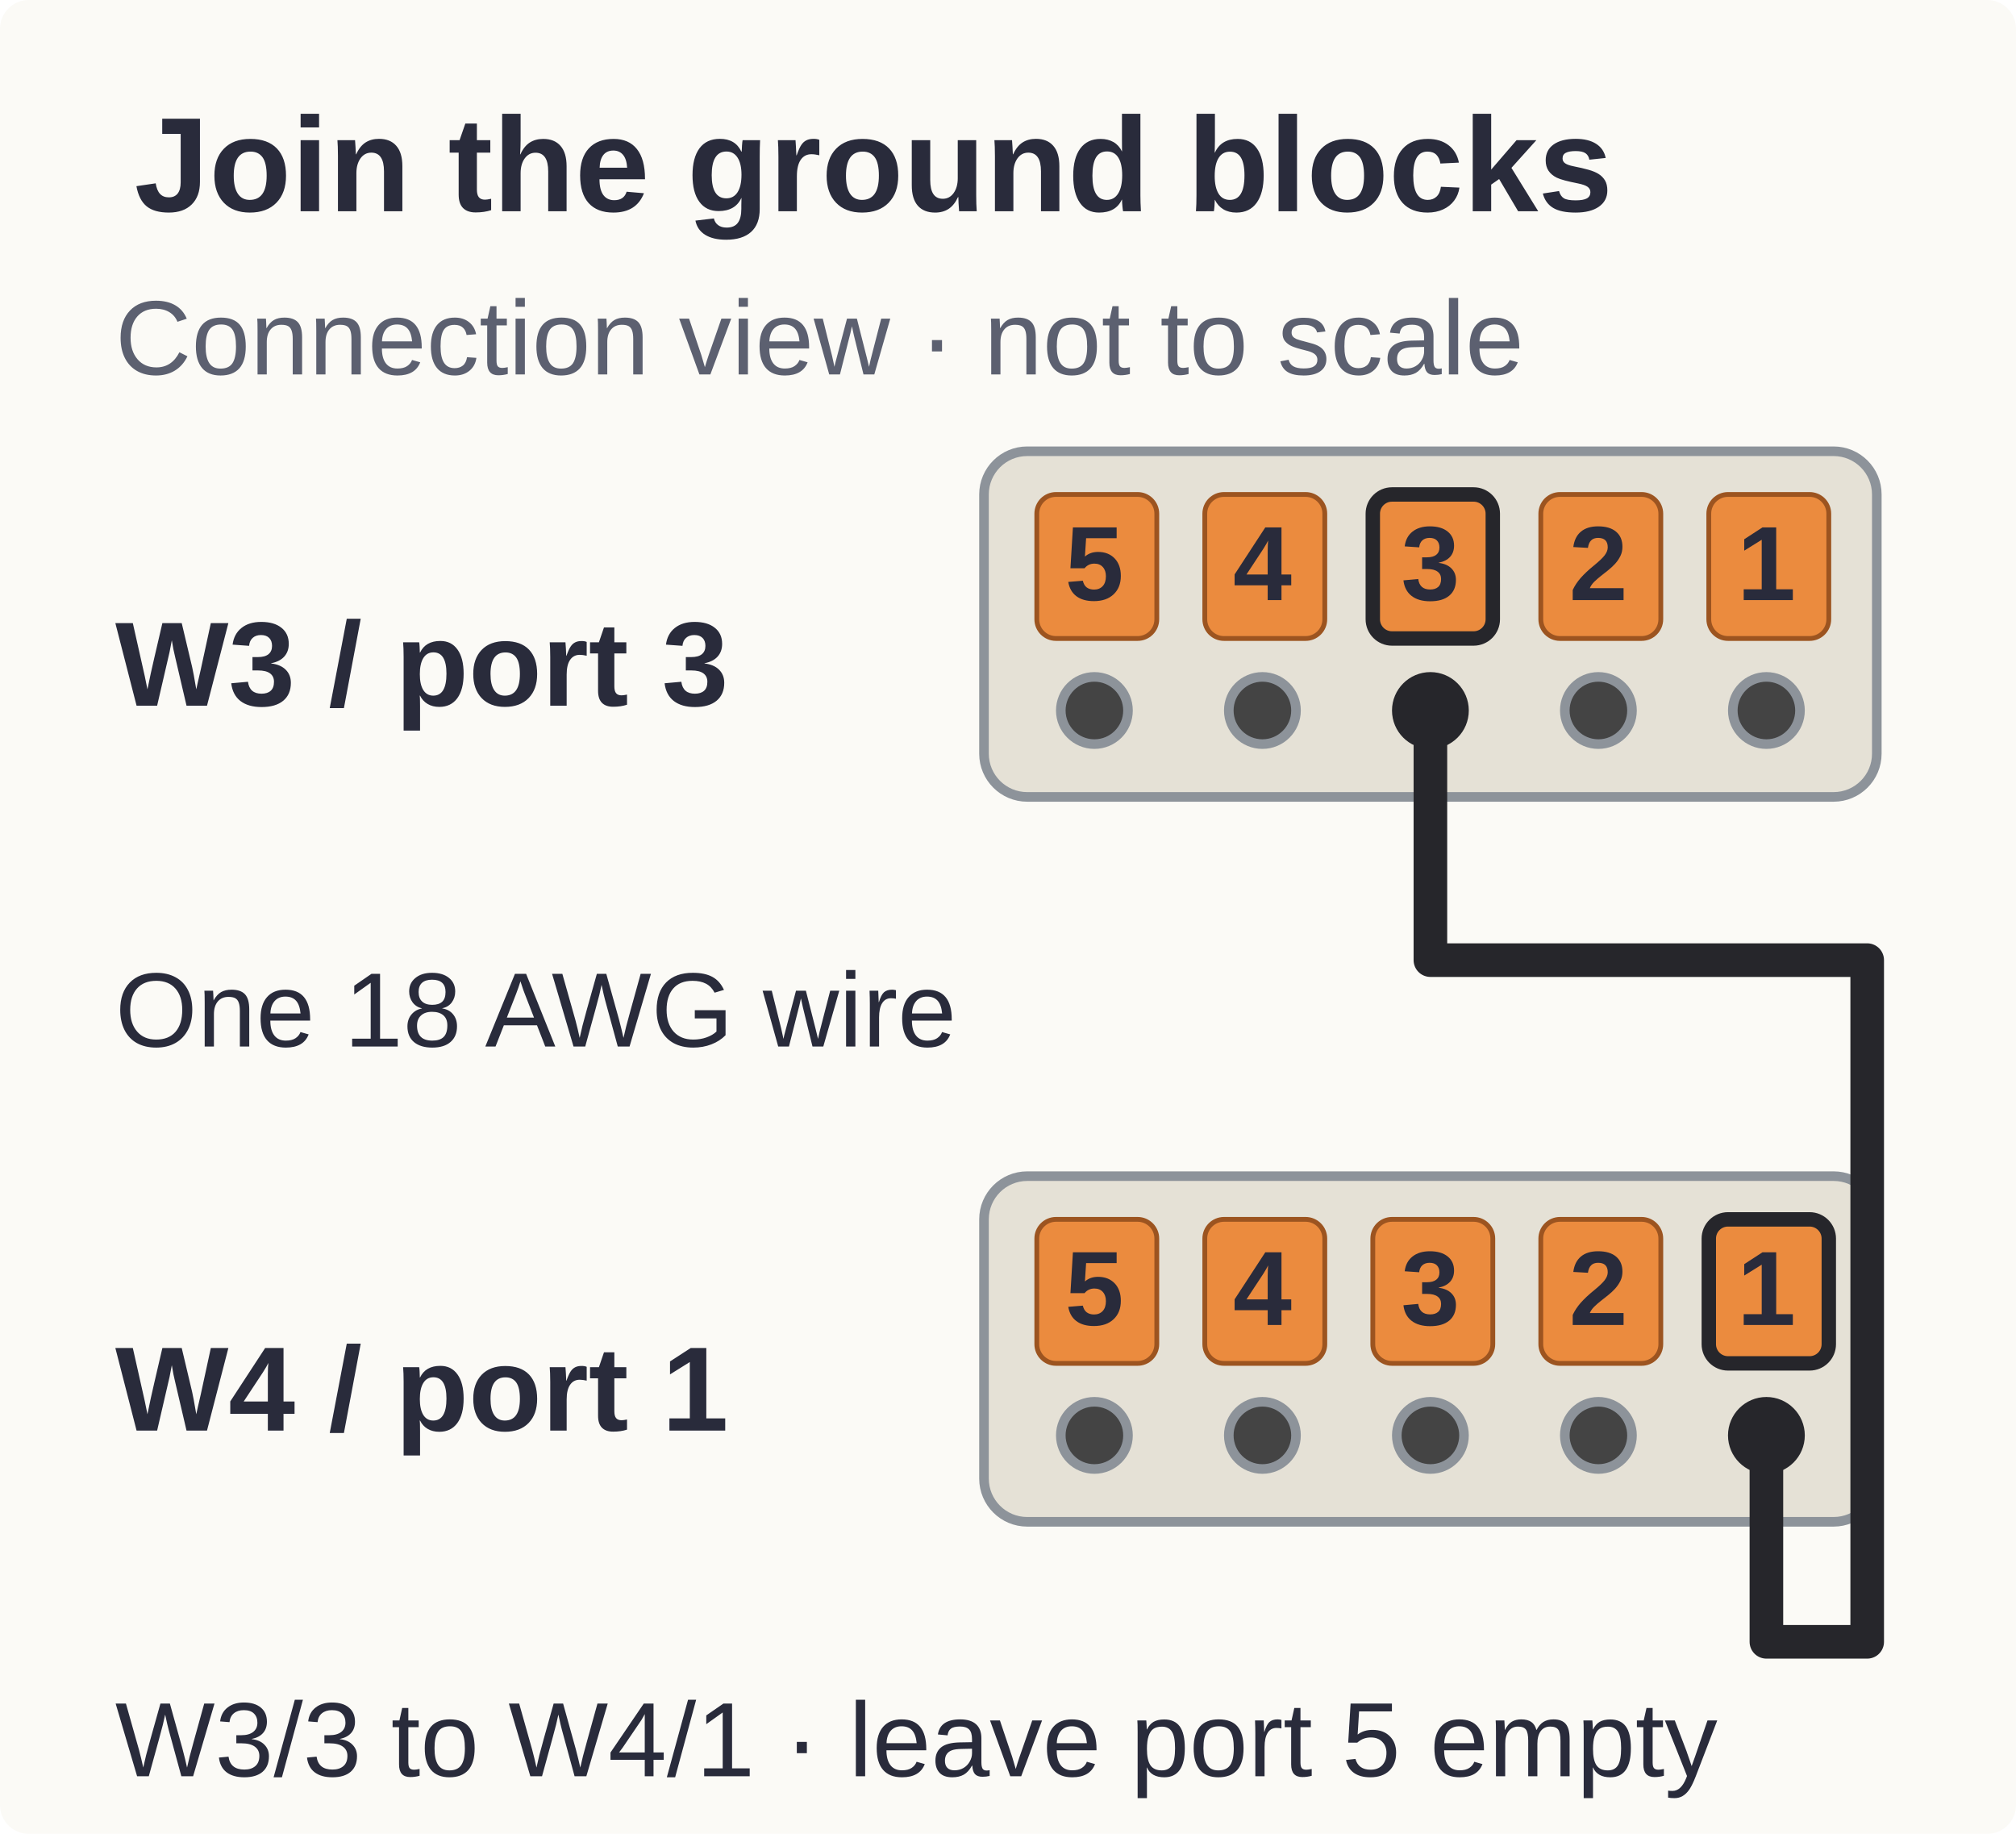
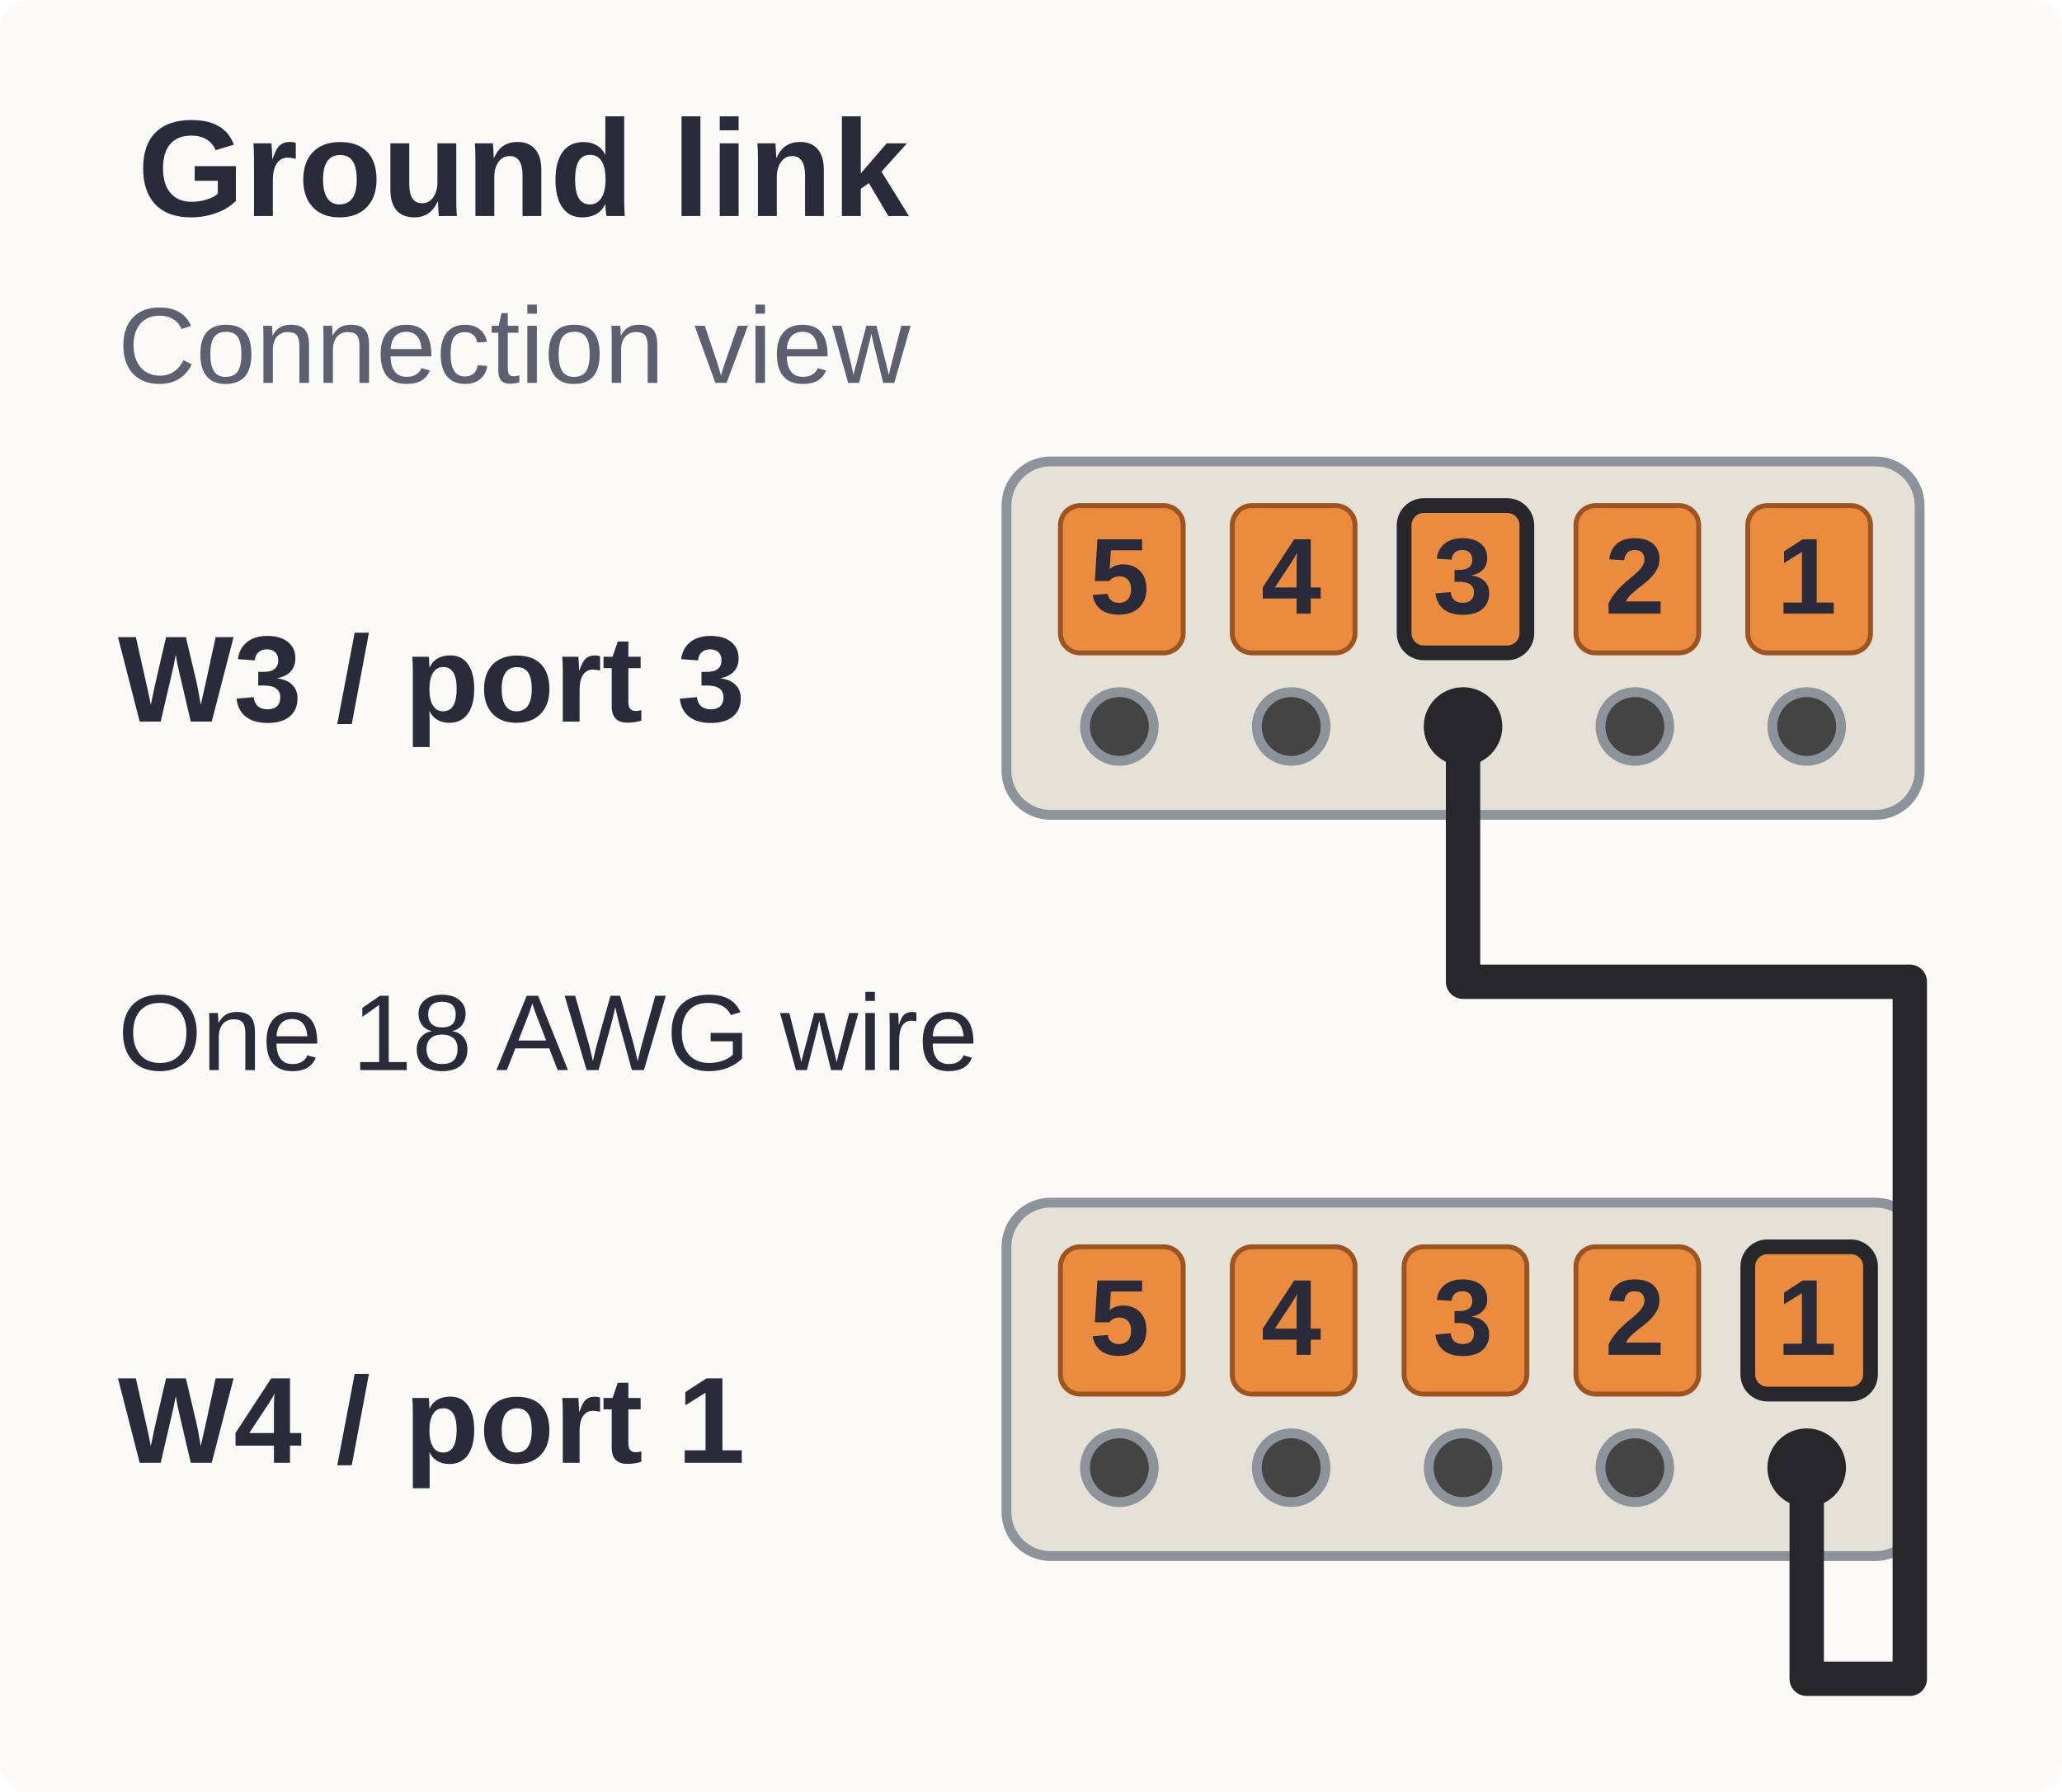
- <svg xmlns="http://www.w3.org/2000/svg" viewBox="0 0 420 382" width="420" height="382" role="img">
+ <svg xmlns="http://www.w3.org/2000/svg" viewBox="0 0 420 365" width="420" height="365" role="img">
  <defs>
    <marker id="arrow" viewBox="0 0 10 10" refX="8" refY="5" markerWidth="7" markerHeight="7" orient="auto-start-reverse">
      <path d="M0 0 L10 5 L0 10z" fill="#2f6fb5" />
    </marker>
  </defs>
-   <rect x="0" y="0" width="420" height="382" rx="6" fill="#fbfaf6" stroke="none" stroke-width="2" />
-   <text x="28" y="44" font-family="Arial,Helvetica,sans-serif" font-size="28" fill="#292b3b" font-weight="700" text-anchor="start">Join the ground blocks</text>
-   <text x="24" y="78" font-family="Arial,Helvetica,sans-serif" font-size="22" fill="#5c6070" font-weight="400" text-anchor="start">Connection view · not to scale</text>
+   <rect x="0" y="0" width="420" height="365" rx="6" fill="#fbfaf6" stroke="none" stroke-width="2" />
+   <text x="28" y="44" font-family="Arial,Helvetica,sans-serif" font-size="28" fill="#292b3b" font-weight="700" text-anchor="start">Ground link</text>
+   <text x="24" y="78" font-family="Arial,Helvetica,sans-serif" font-size="22" fill="#5c6070" font-weight="400" text-anchor="start">Connection view</text>
  <text x="24" y="147" font-family="Arial,Helvetica,sans-serif" font-size="25" fill="#292b3b" font-weight="700" text-anchor="start">W3 / port 3</text>
  <rect x="205" y="94" width="186" height="72" rx="9" fill="#e5e1d6" stroke="#8d939a" stroke-width="2" />
  <rect x="216" y="103" width="25" height="30" rx="4" fill="#eb8b3e" stroke="#9c5420" stroke-width="1" />
  <text x="228" y="125" font-family="Arial,Helvetica,sans-serif" font-size="22" fill="#292b3b" font-weight="700" text-anchor="middle">5</text>
  <circle cx="228" cy="148" r="7" fill="#444" stroke="#8d939a" stroke-width="2" />
  <rect x="251" y="103" width="25" height="30" rx="4" fill="#eb8b3e" stroke="#9c5420" stroke-width="1" />
  <text x="263" y="125" font-family="Arial,Helvetica,sans-serif" font-size="22" fill="#292b3b" font-weight="700" text-anchor="middle">4</text>
  <circle cx="263" cy="148" r="7" fill="#444" stroke="#8d939a" stroke-width="2" />
  <rect x="286" y="103" width="25" height="30" rx="4" fill="#eb8b3e" stroke="#26262b" stroke-width="3" />
  <text x="298" y="125" font-family="Arial,Helvetica,sans-serif" font-size="22" fill="#292b3b" font-weight="700" text-anchor="middle">3</text>
  <circle cx="298" cy="148" r="7" fill="#26262b" stroke="#26262b" stroke-width="2" />
  <rect x="321" y="103" width="25" height="30" rx="4" fill="#eb8b3e" stroke="#9c5420" stroke-width="1" />
  <text x="333" y="125" font-family="Arial,Helvetica,sans-serif" font-size="22" fill="#292b3b" font-weight="700" text-anchor="middle">2</text>
  <circle cx="333" cy="148" r="7" fill="#444" stroke="#8d939a" stroke-width="2" />
  <rect x="356" y="103" width="25" height="30" rx="4" fill="#eb8b3e" stroke="#9c5420" stroke-width="1" />
  <text x="368" y="125" font-family="Arial,Helvetica,sans-serif" font-size="22" fill="#292b3b" font-weight="700" text-anchor="middle">1</text>
  <circle cx="368" cy="148" r="7" fill="#444" stroke="#8d939a" stroke-width="2" />
  <text x="24" y="298" font-family="Arial,Helvetica,sans-serif" font-size="25" fill="#292b3b" font-weight="700" text-anchor="start">W4 / port 1</text>
  <rect x="205" y="245" width="186" height="72" rx="9" fill="#e5e1d6" stroke="#8d939a" stroke-width="2" />
  <rect x="216" y="254" width="25" height="30" rx="4" fill="#eb8b3e" stroke="#9c5420" stroke-width="1" />
  <text x="228" y="276" font-family="Arial,Helvetica,sans-serif" font-size="22" fill="#292b3b" font-weight="700" text-anchor="middle">5</text>
  <circle cx="228" cy="299" r="7" fill="#444" stroke="#8d939a" stroke-width="2" />
  <rect x="251" y="254" width="25" height="30" rx="4" fill="#eb8b3e" stroke="#9c5420" stroke-width="1" />
  <text x="263" y="276" font-family="Arial,Helvetica,sans-serif" font-size="22" fill="#292b3b" font-weight="700" text-anchor="middle">4</text>
  <circle cx="263" cy="299" r="7" fill="#444" stroke="#8d939a" stroke-width="2" />
  <rect x="286" y="254" width="25" height="30" rx="4" fill="#eb8b3e" stroke="#9c5420" stroke-width="1" />
  <text x="298" y="276" font-family="Arial,Helvetica,sans-serif" font-size="22" fill="#292b3b" font-weight="700" text-anchor="middle">3</text>
  <circle cx="298" cy="299" r="7" fill="#444" stroke="#8d939a" stroke-width="2" />
  <rect x="321" y="254" width="25" height="30" rx="4" fill="#eb8b3e" stroke="#9c5420" stroke-width="1" />
  <text x="333" y="276" font-family="Arial,Helvetica,sans-serif" font-size="22" fill="#292b3b" font-weight="700" text-anchor="middle">2</text>
  <circle cx="333" cy="299" r="7" fill="#444" stroke="#8d939a" stroke-width="2" />
  <rect x="356" y="254" width="25" height="30" rx="4" fill="#eb8b3e" stroke="#26262b" stroke-width="3" />
  <text x="368" y="276" font-family="Arial,Helvetica,sans-serif" font-size="22" fill="#292b3b" font-weight="700" text-anchor="middle">1</text>
  <circle cx="368" cy="299" r="7" fill="#26262b" stroke="#26262b" stroke-width="2" />
  <path d="M298 148 L298 200 L389 200 L389 342 L368 342 L368 299" fill="none" stroke="#26262b" stroke-width="7" stroke-linejoin="round" stroke-linecap="round" />
  <text x="24" y="218" font-family="Arial,Helvetica,sans-serif" font-size="22" fill="#292b3b" font-weight="400" text-anchor="start">One 18 AWG wire</text>
-   <text x="24" y="370" font-family="Arial,Helvetica,sans-serif" font-size="22" fill="#292b3b" font-weight="400" text-anchor="start">W3/3 to W4/1 · leave port 5 empty</text>
</svg>
